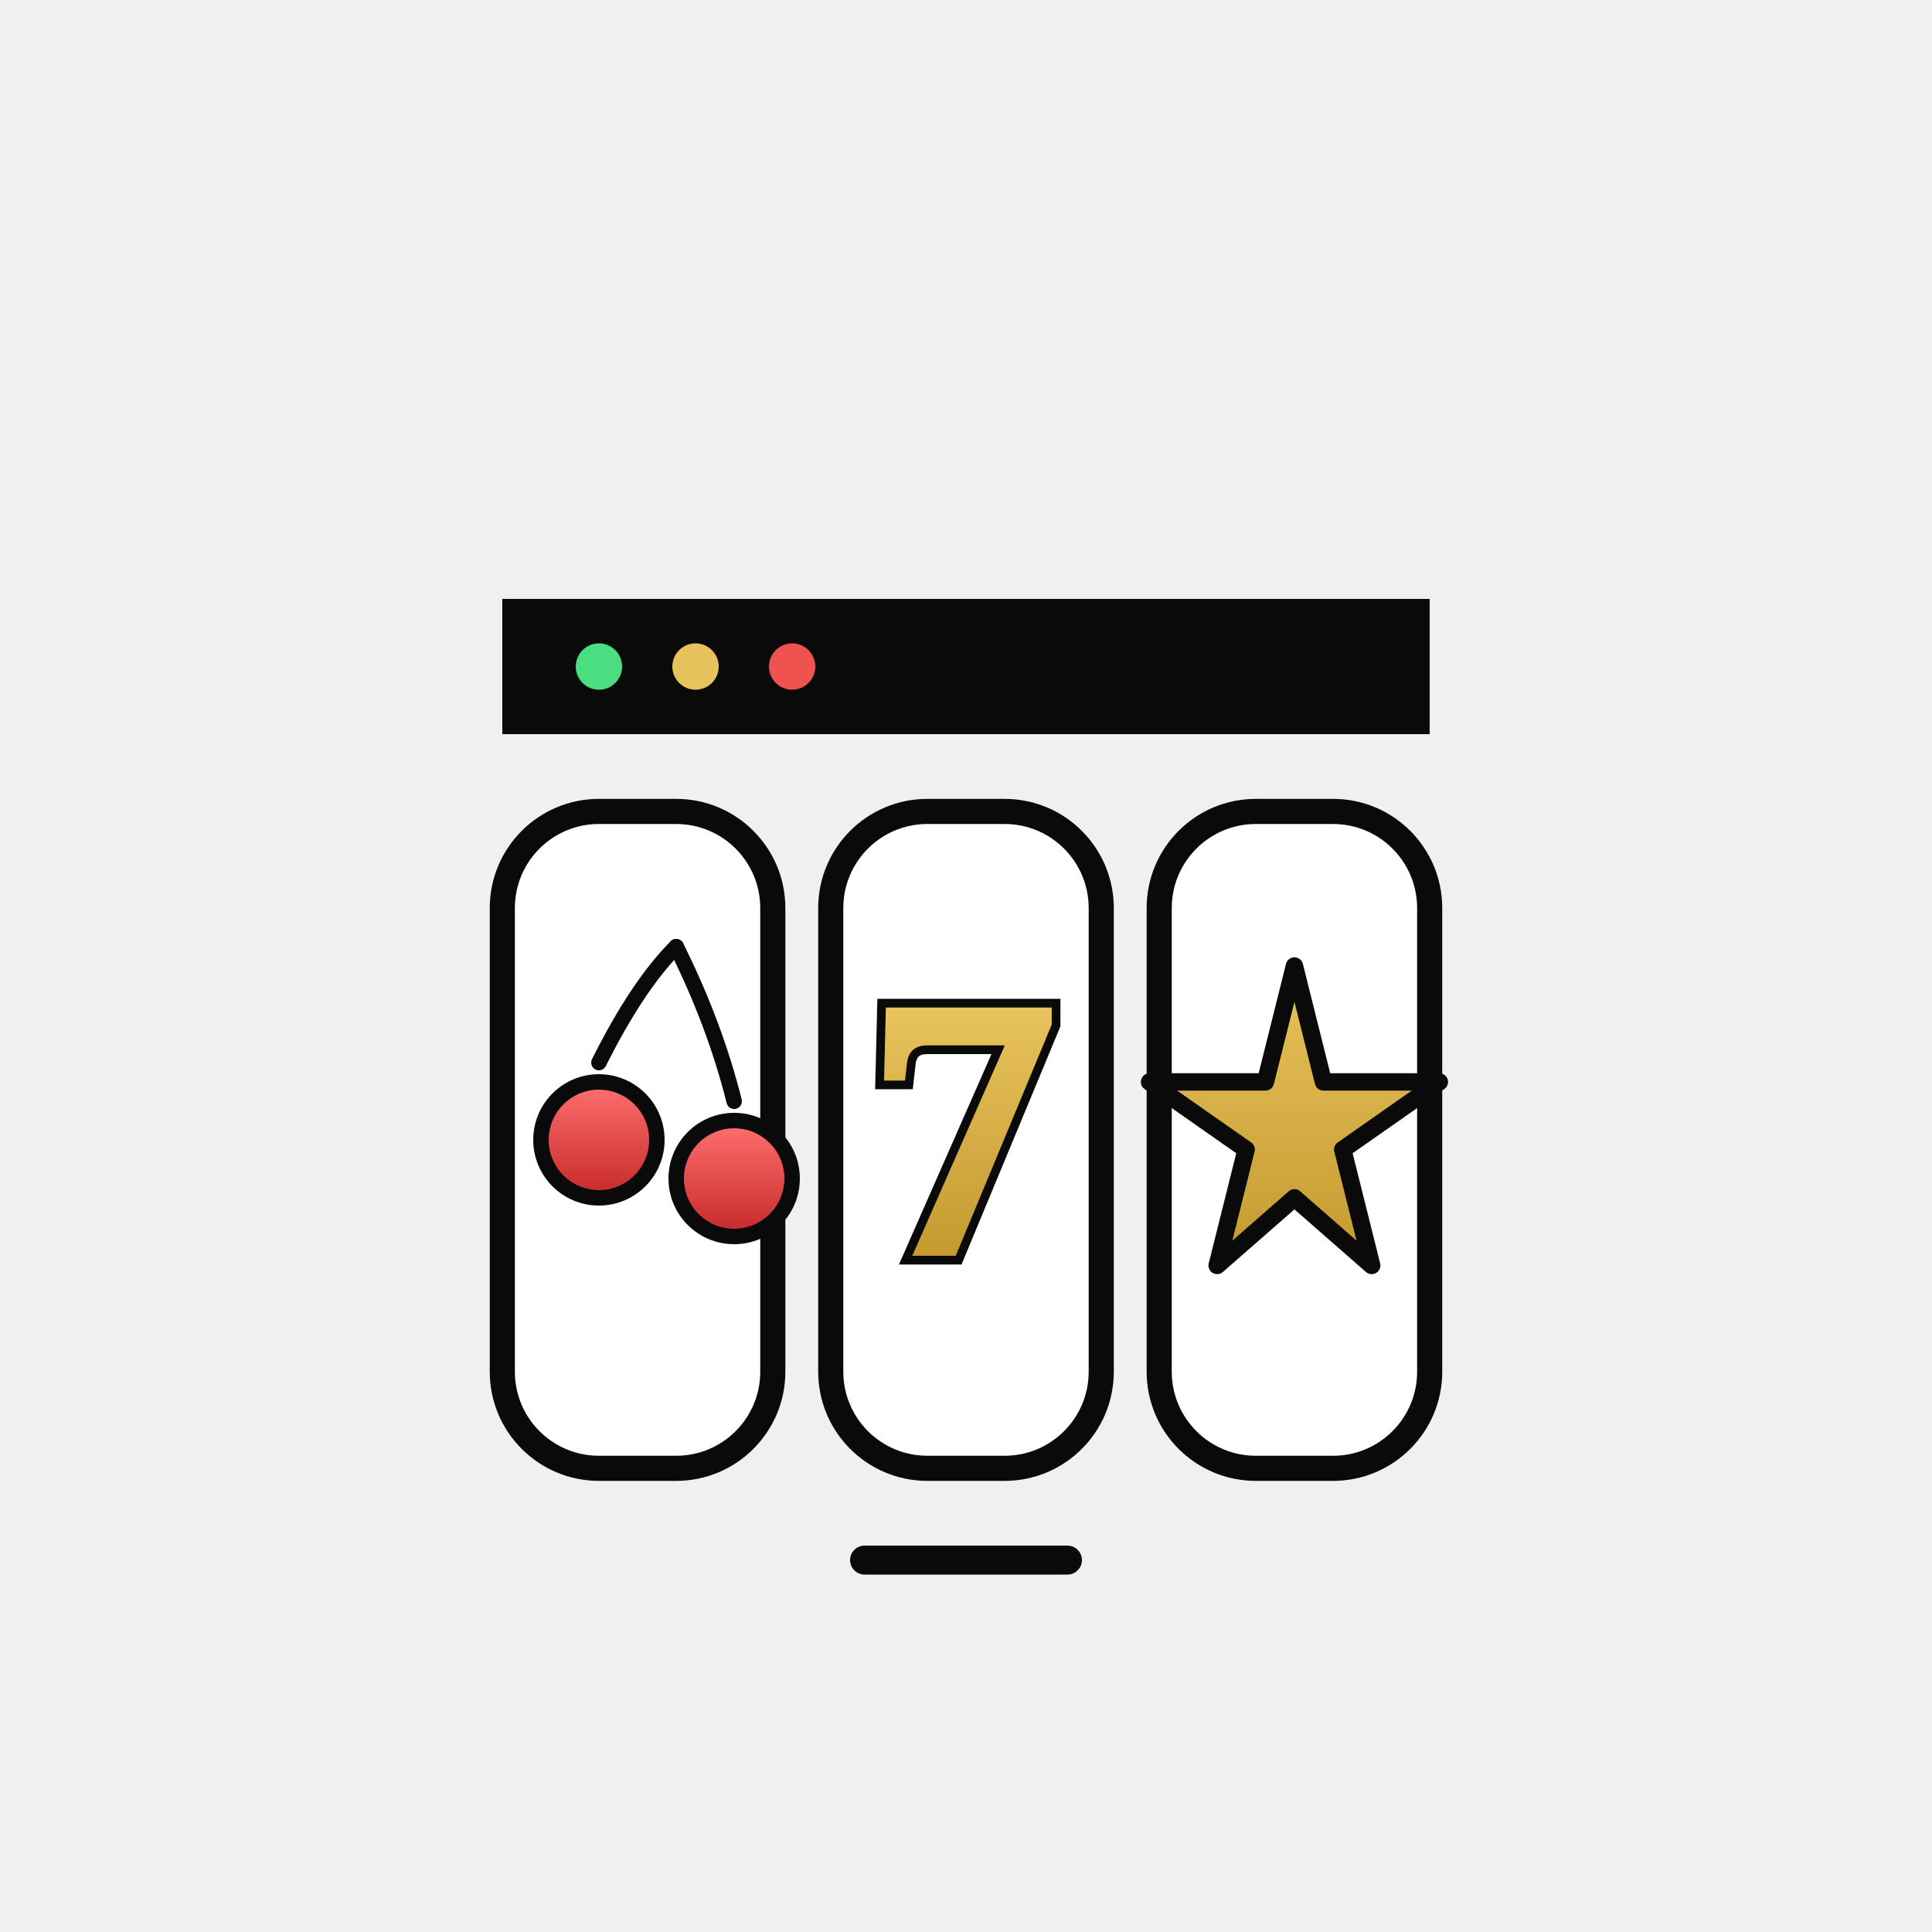
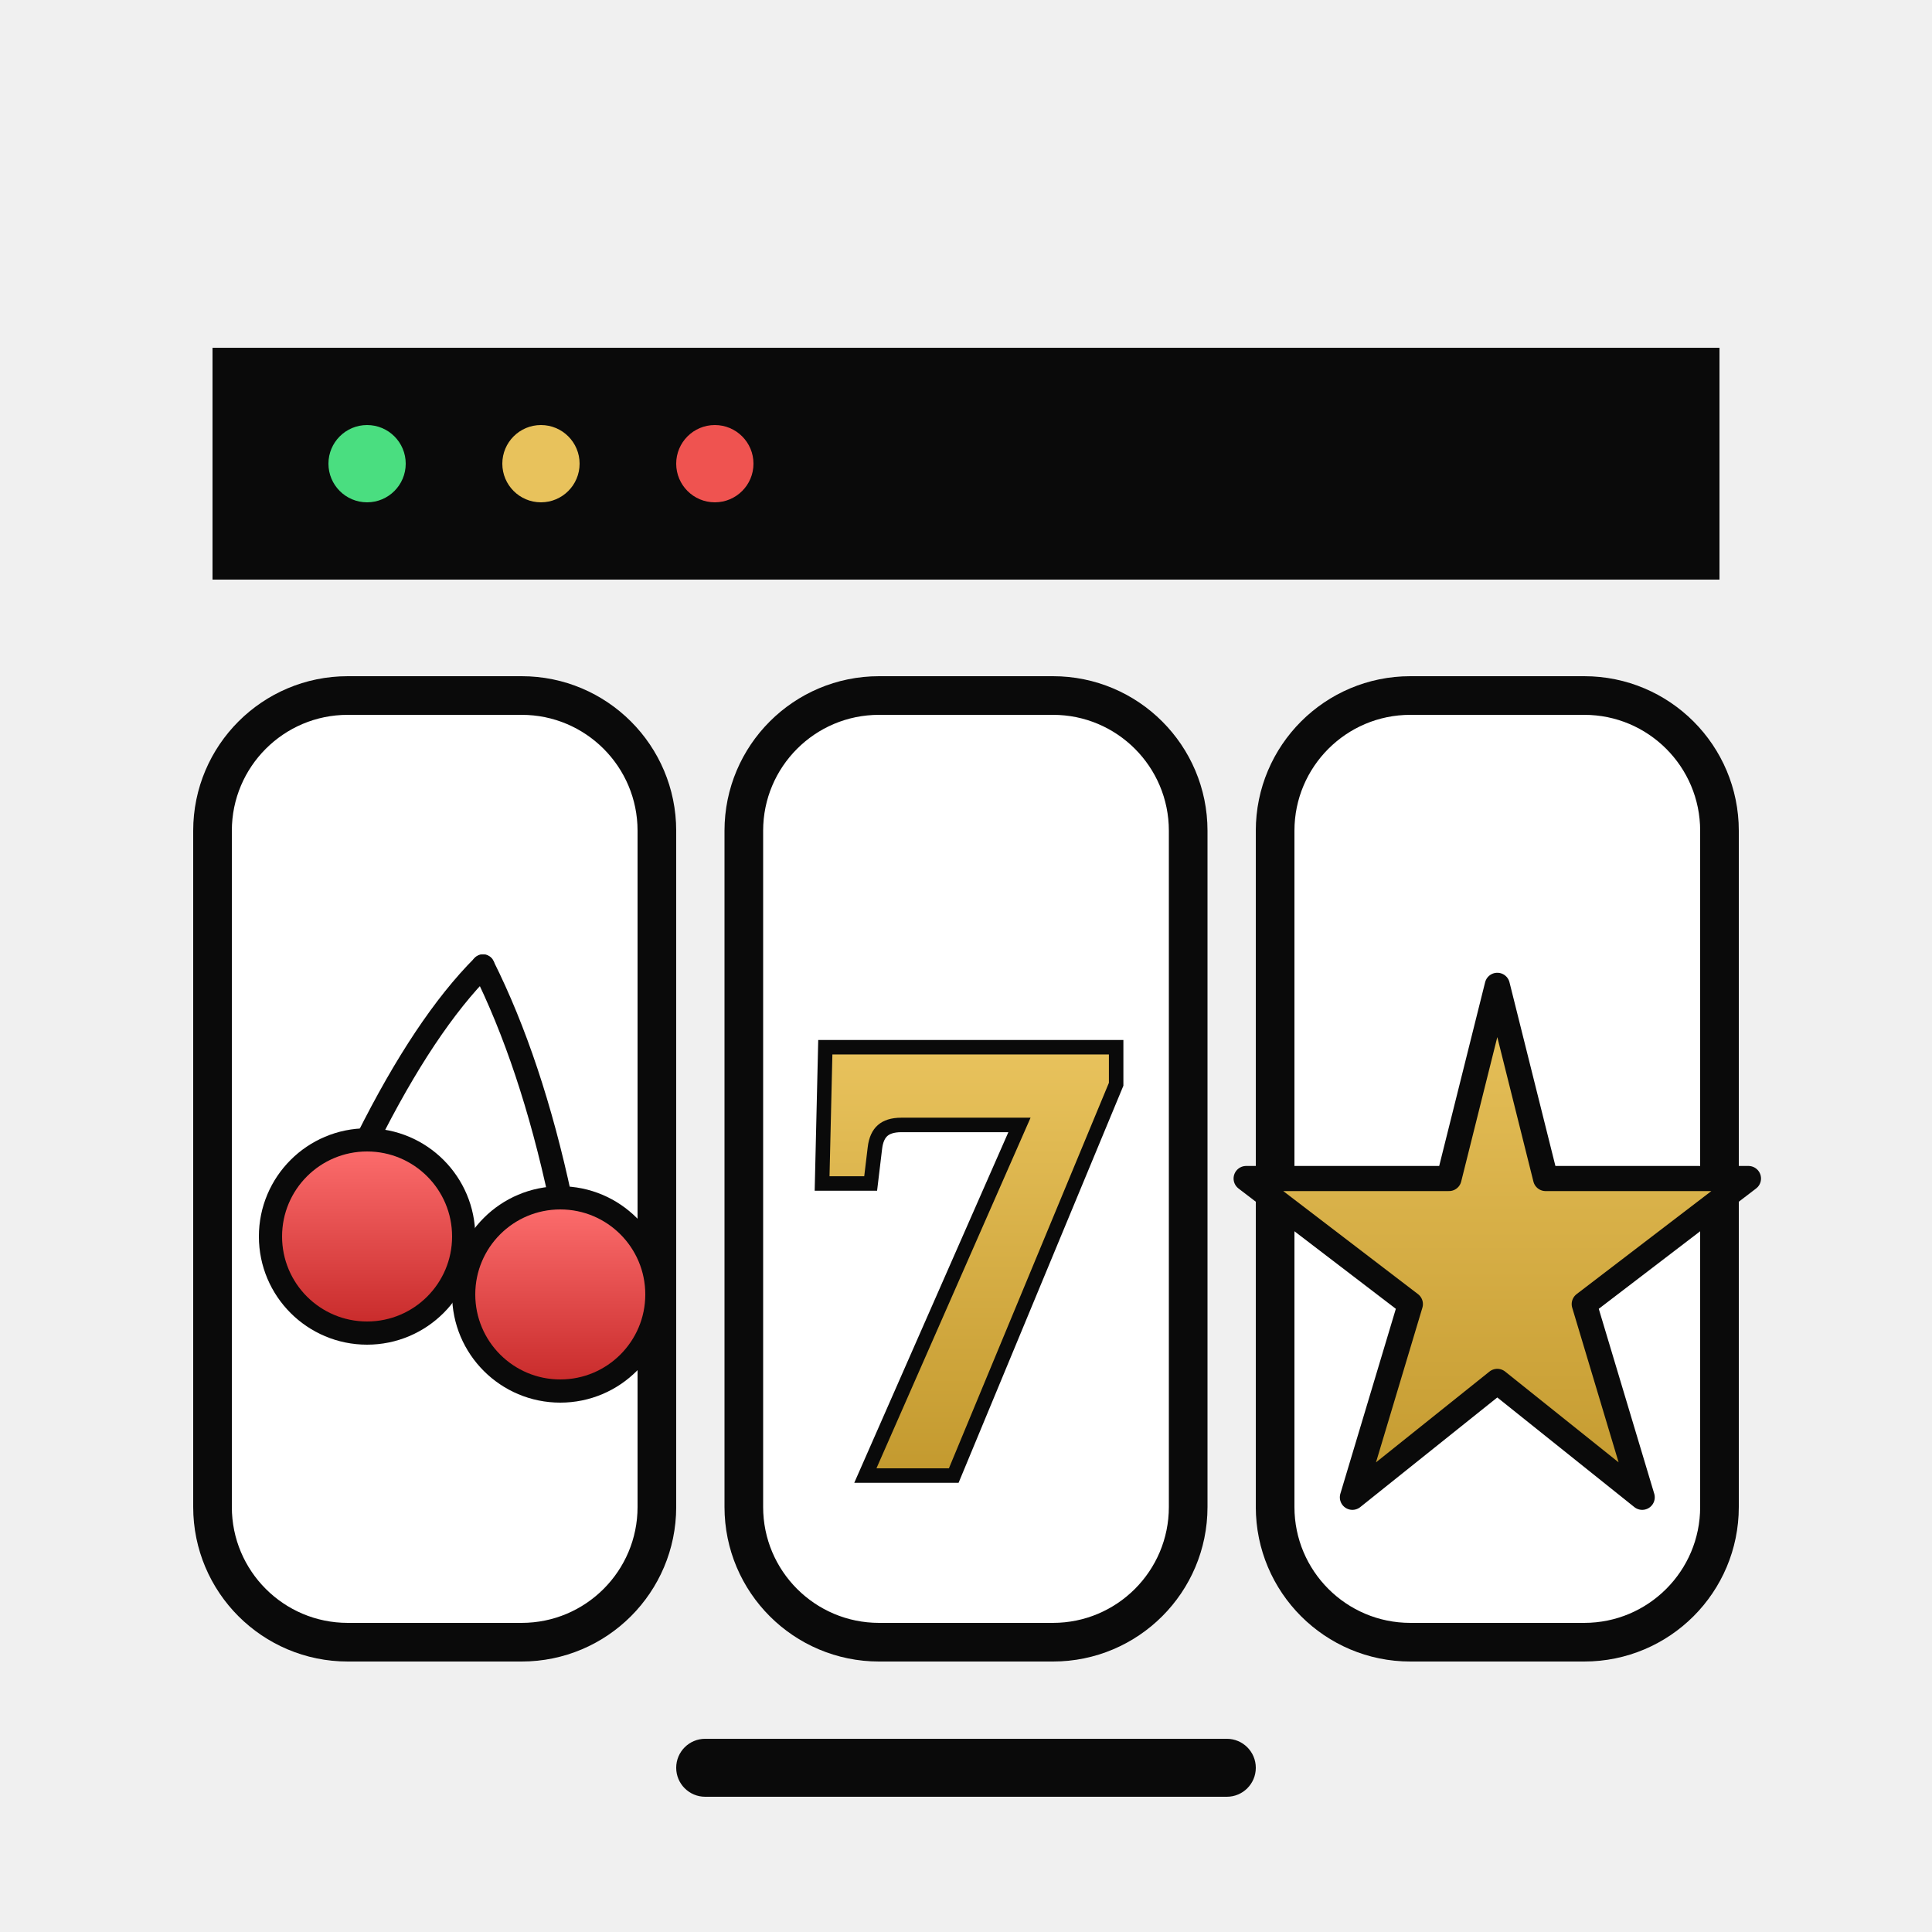
<svg xmlns="http://www.w3.org/2000/svg" viewBox="0 0 200 200" width="200" height="200">
  <defs>
    <linearGradient id="lf-gold" x1="0" y1="0" x2="0" y2="1">
      <stop offset="0%" stop-color="#e8c25c" />
      <stop offset="100%" stop-color="#c49a2f" />
    </linearGradient>
    <linearGradient id="lf-red" x1="0" y1="0" x2="0" y2="1">
      <stop offset="0%" stop-color="#ff7070" />
      <stop offset="100%" stop-color="#c62828" />
    </linearGradient>
  </defs>
  <g>
-     <path d="M52 62 L148 62 L148 76 L52 76 Z" fill="#0a0a0a" />
-     <circle cx="62" cy="69" r="2.4" fill="#4ade80" />
-     <circle cx="72" cy="69" r="2.4" fill="#e8c25c" />
-     <circle cx="82" cy="69" r="2.4" fill="#ef5350" />
-     <rect x="52" y="84" width="28" height="68" rx="10" fill="#fff" stroke="#0a0a0a" stroke-width="2.6" />
-     <rect x="86" y="84" width="28" height="68" rx="10" fill="#fff" stroke="#0a0a0a" stroke-width="2.6" />
-     <rect x="120" y="84" width="28" height="68" rx="10" fill="#fff" stroke="#0a0a0a" stroke-width="2.6" />
-     <circle cx="62" cy="118" r="6" fill="url(#lf-red)" stroke="#0a0a0a" stroke-width="1.6" />
-     <circle cx="76" cy="122" r="6" fill="url(#lf-red)" stroke="#0a0a0a" stroke-width="1.6" />
-     <path d="M62 110 Q66 102 70 98" stroke="#0a0a0a" stroke-width="1.6" fill="none" stroke-linecap="round" />
-     <path d="M76 114 Q74 106 70 98" stroke="#0a0a0a" stroke-width="1.6" fill="none" stroke-linecap="round" />
-     <text x="100" y="130" text-anchor="middle" font-family="Georgia,serif" font-size="36" font-weight="900" fill="url(#lf-gold)" stroke="#0a0a0a" stroke-width="1.8" paint-order="stroke">7</text>
-     <path d="M134 100 L137 112 L149 112 L139 119 L142 131 L134 124 L126 131 L129 119 L119 112 L131 112 Z" fill="url(#lf-gold)" stroke="#0a0a0a" stroke-width="1.8" stroke-linejoin="round" />
-     <rect x="88" y="160" width="24" height="3" rx="1.5" fill="#0a0a0a" />
+     <path d="M22 36 L178 36 L178 60 L22 60 Z" fill="#0a0a0a" />
+     <circle cx="38" cy="48" r="4" fill="#4ade80" />
+     <circle cx="56" cy="48" r="4" fill="#e8c25c" />
+     <circle cx="74" cy="48" r="4" fill="#ef5350" />
+     <rect x="22" y="72" width="46" height="98" rx="14" fill="#fff" stroke="#0a0a0a" stroke-width="4" />
+     <rect x="77" y="72" width="46" height="98" rx="14" fill="#fff" stroke="#0a0a0a" stroke-width="4" />
+     <rect x="132" y="72" width="46" height="98" rx="14" fill="#fff" stroke="#0a0a0a" stroke-width="4" />
+     <circle cx="38" cy="128" r="10" fill="url(#lf-red)" stroke="#0a0a0a" stroke-width="2.4" />
+     <circle cx="58" cy="134" r="10" fill="url(#lf-red)" stroke="#0a0a0a" stroke-width="2.4" />
+     <path d="M38 118 Q44 106 50 100" stroke="#0a0a0a" stroke-width="2.4" fill="none" stroke-linecap="round" />
+     <path d="M58 124 Q55 110 50 100" stroke="#0a0a0a" stroke-width="2.4" fill="none" stroke-linecap="round" />
+     <text x="100" y="152" text-anchor="middle" font-family="Georgia,serif" font-size="60" font-weight="900" fill="url(#lf-gold)" stroke="#0a0a0a" stroke-width="3" paint-order="stroke">7</text>
+     <path d="M155 102 L160 122 L181 122 L164 135 L170 155 L155 143 L140 155 L146 135 L129 122 L150 122 Z" fill="url(#lf-gold)" stroke="#0a0a0a" stroke-width="2.6" stroke-linejoin="round" />
+     <rect x="70" y="180" width="60" height="6" rx="3" fill="#0a0a0a" />
  </g>
</svg>
